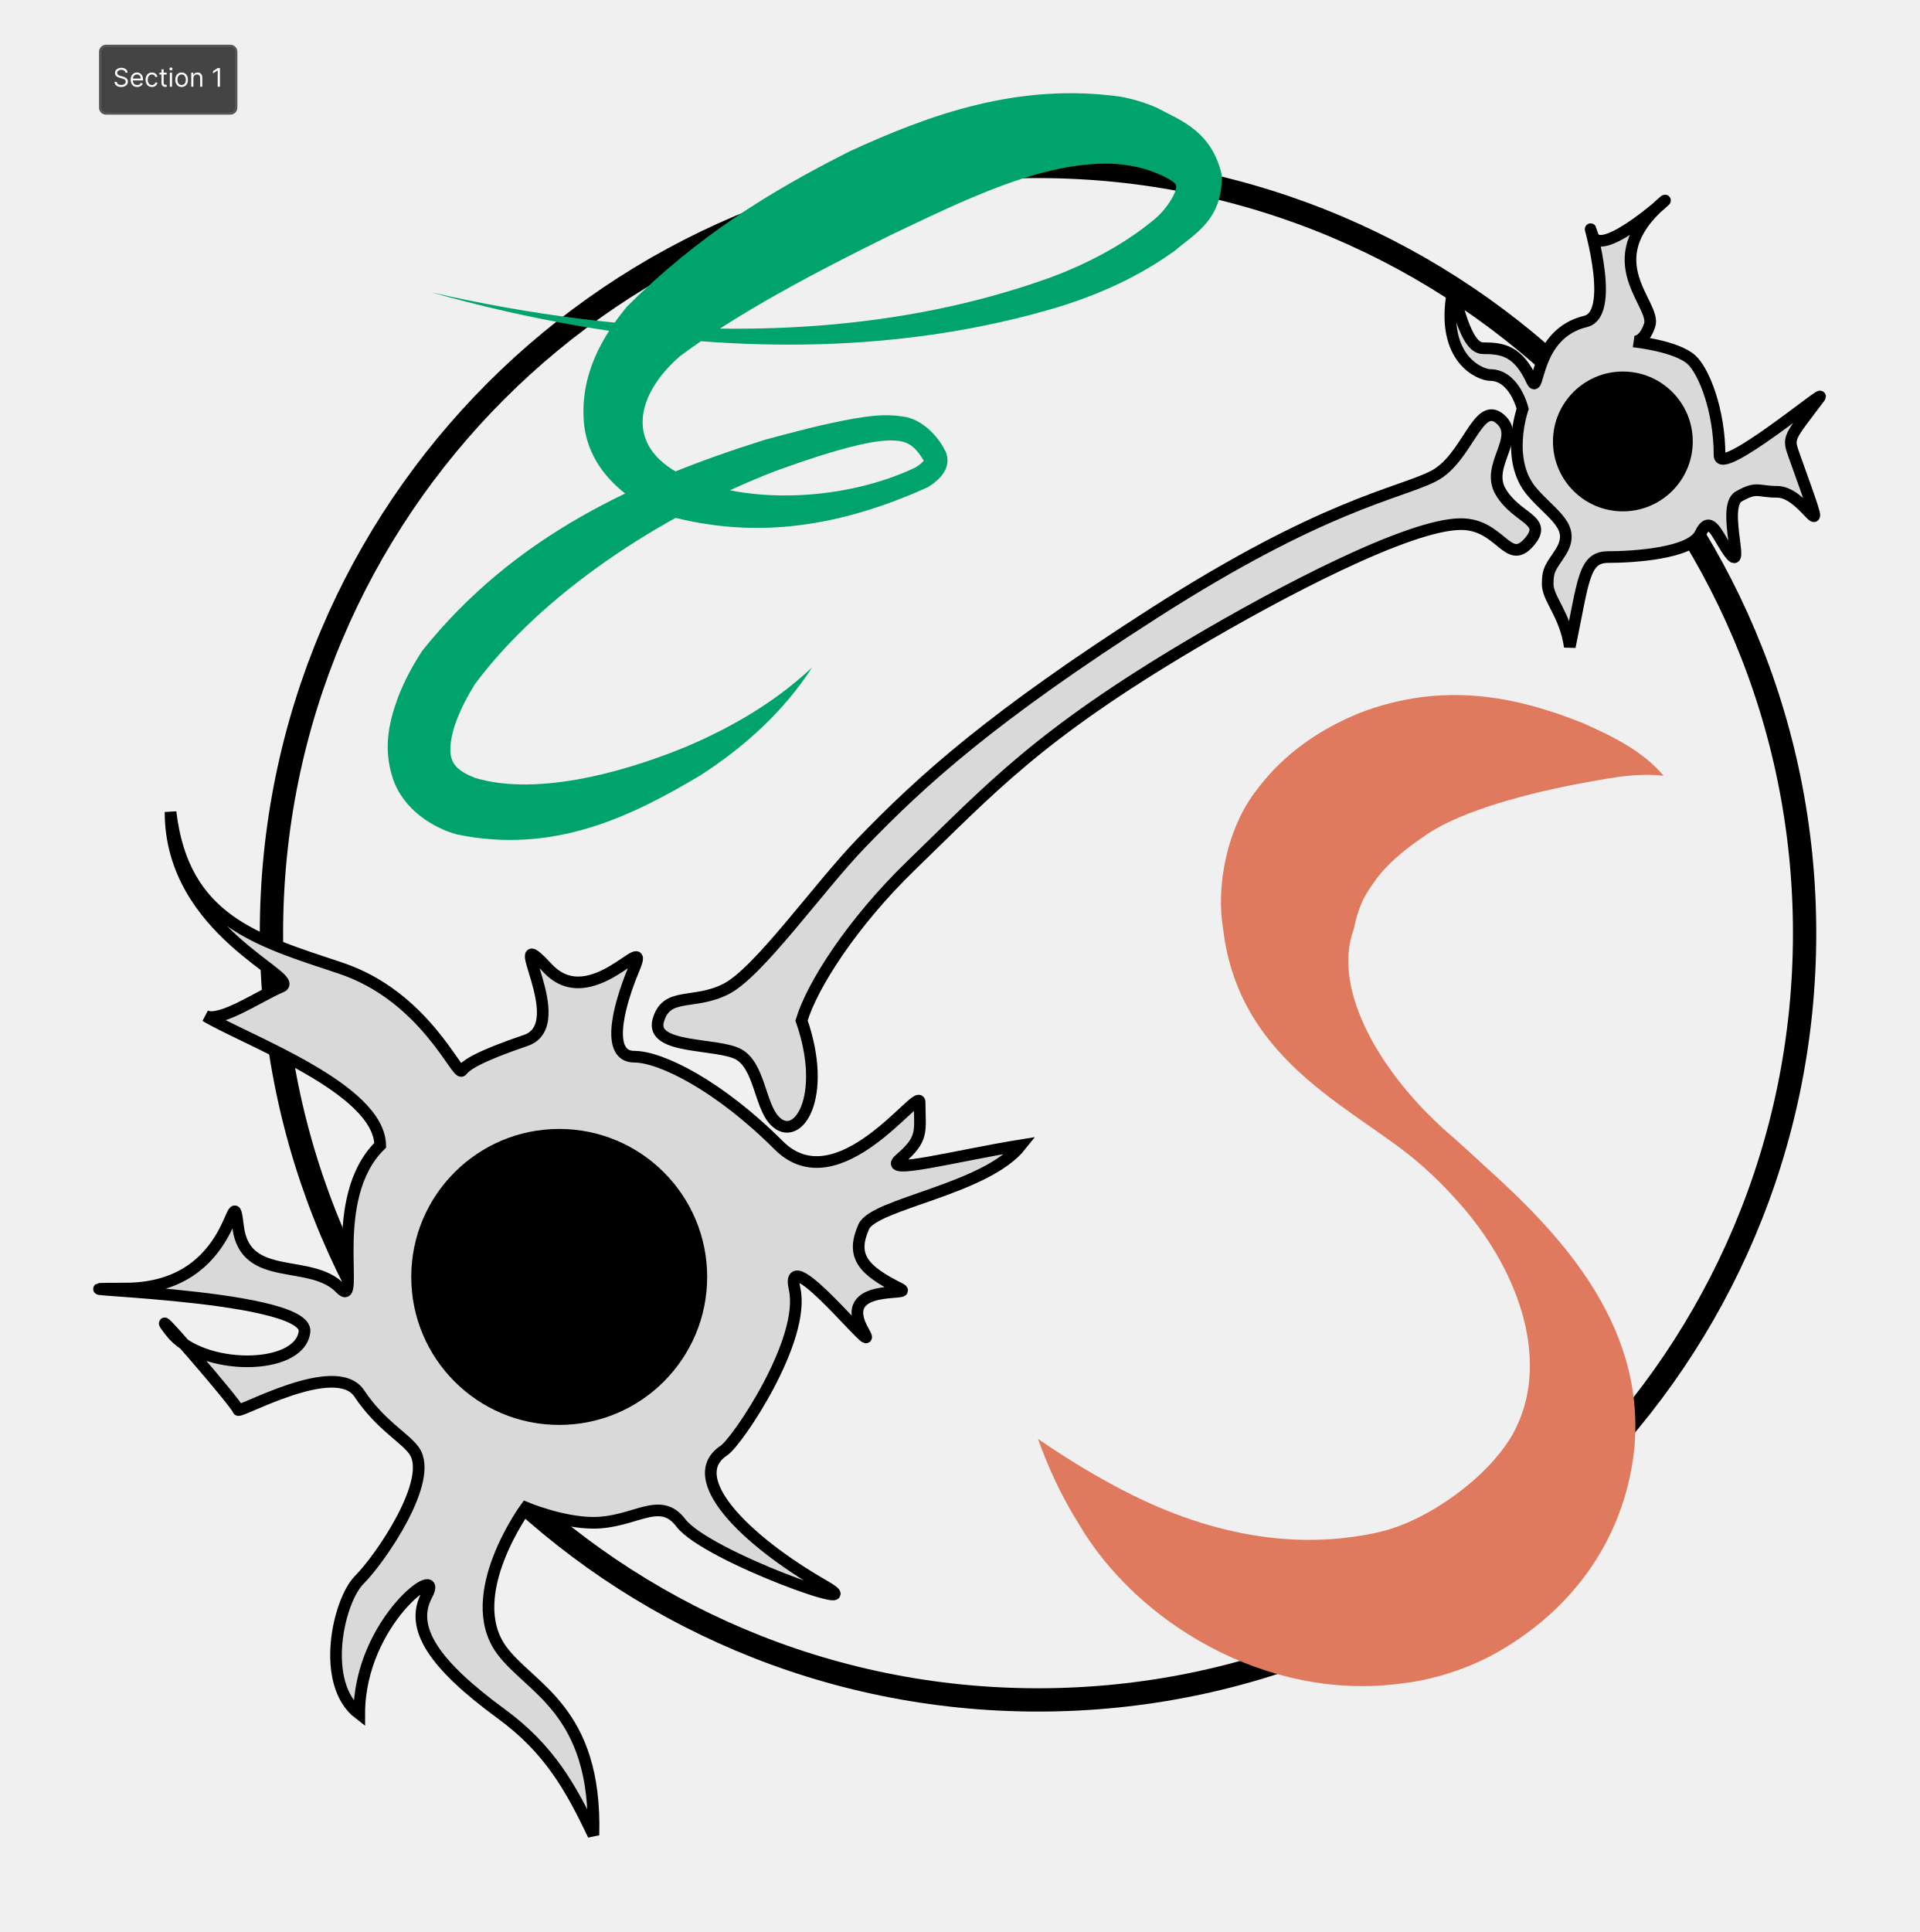
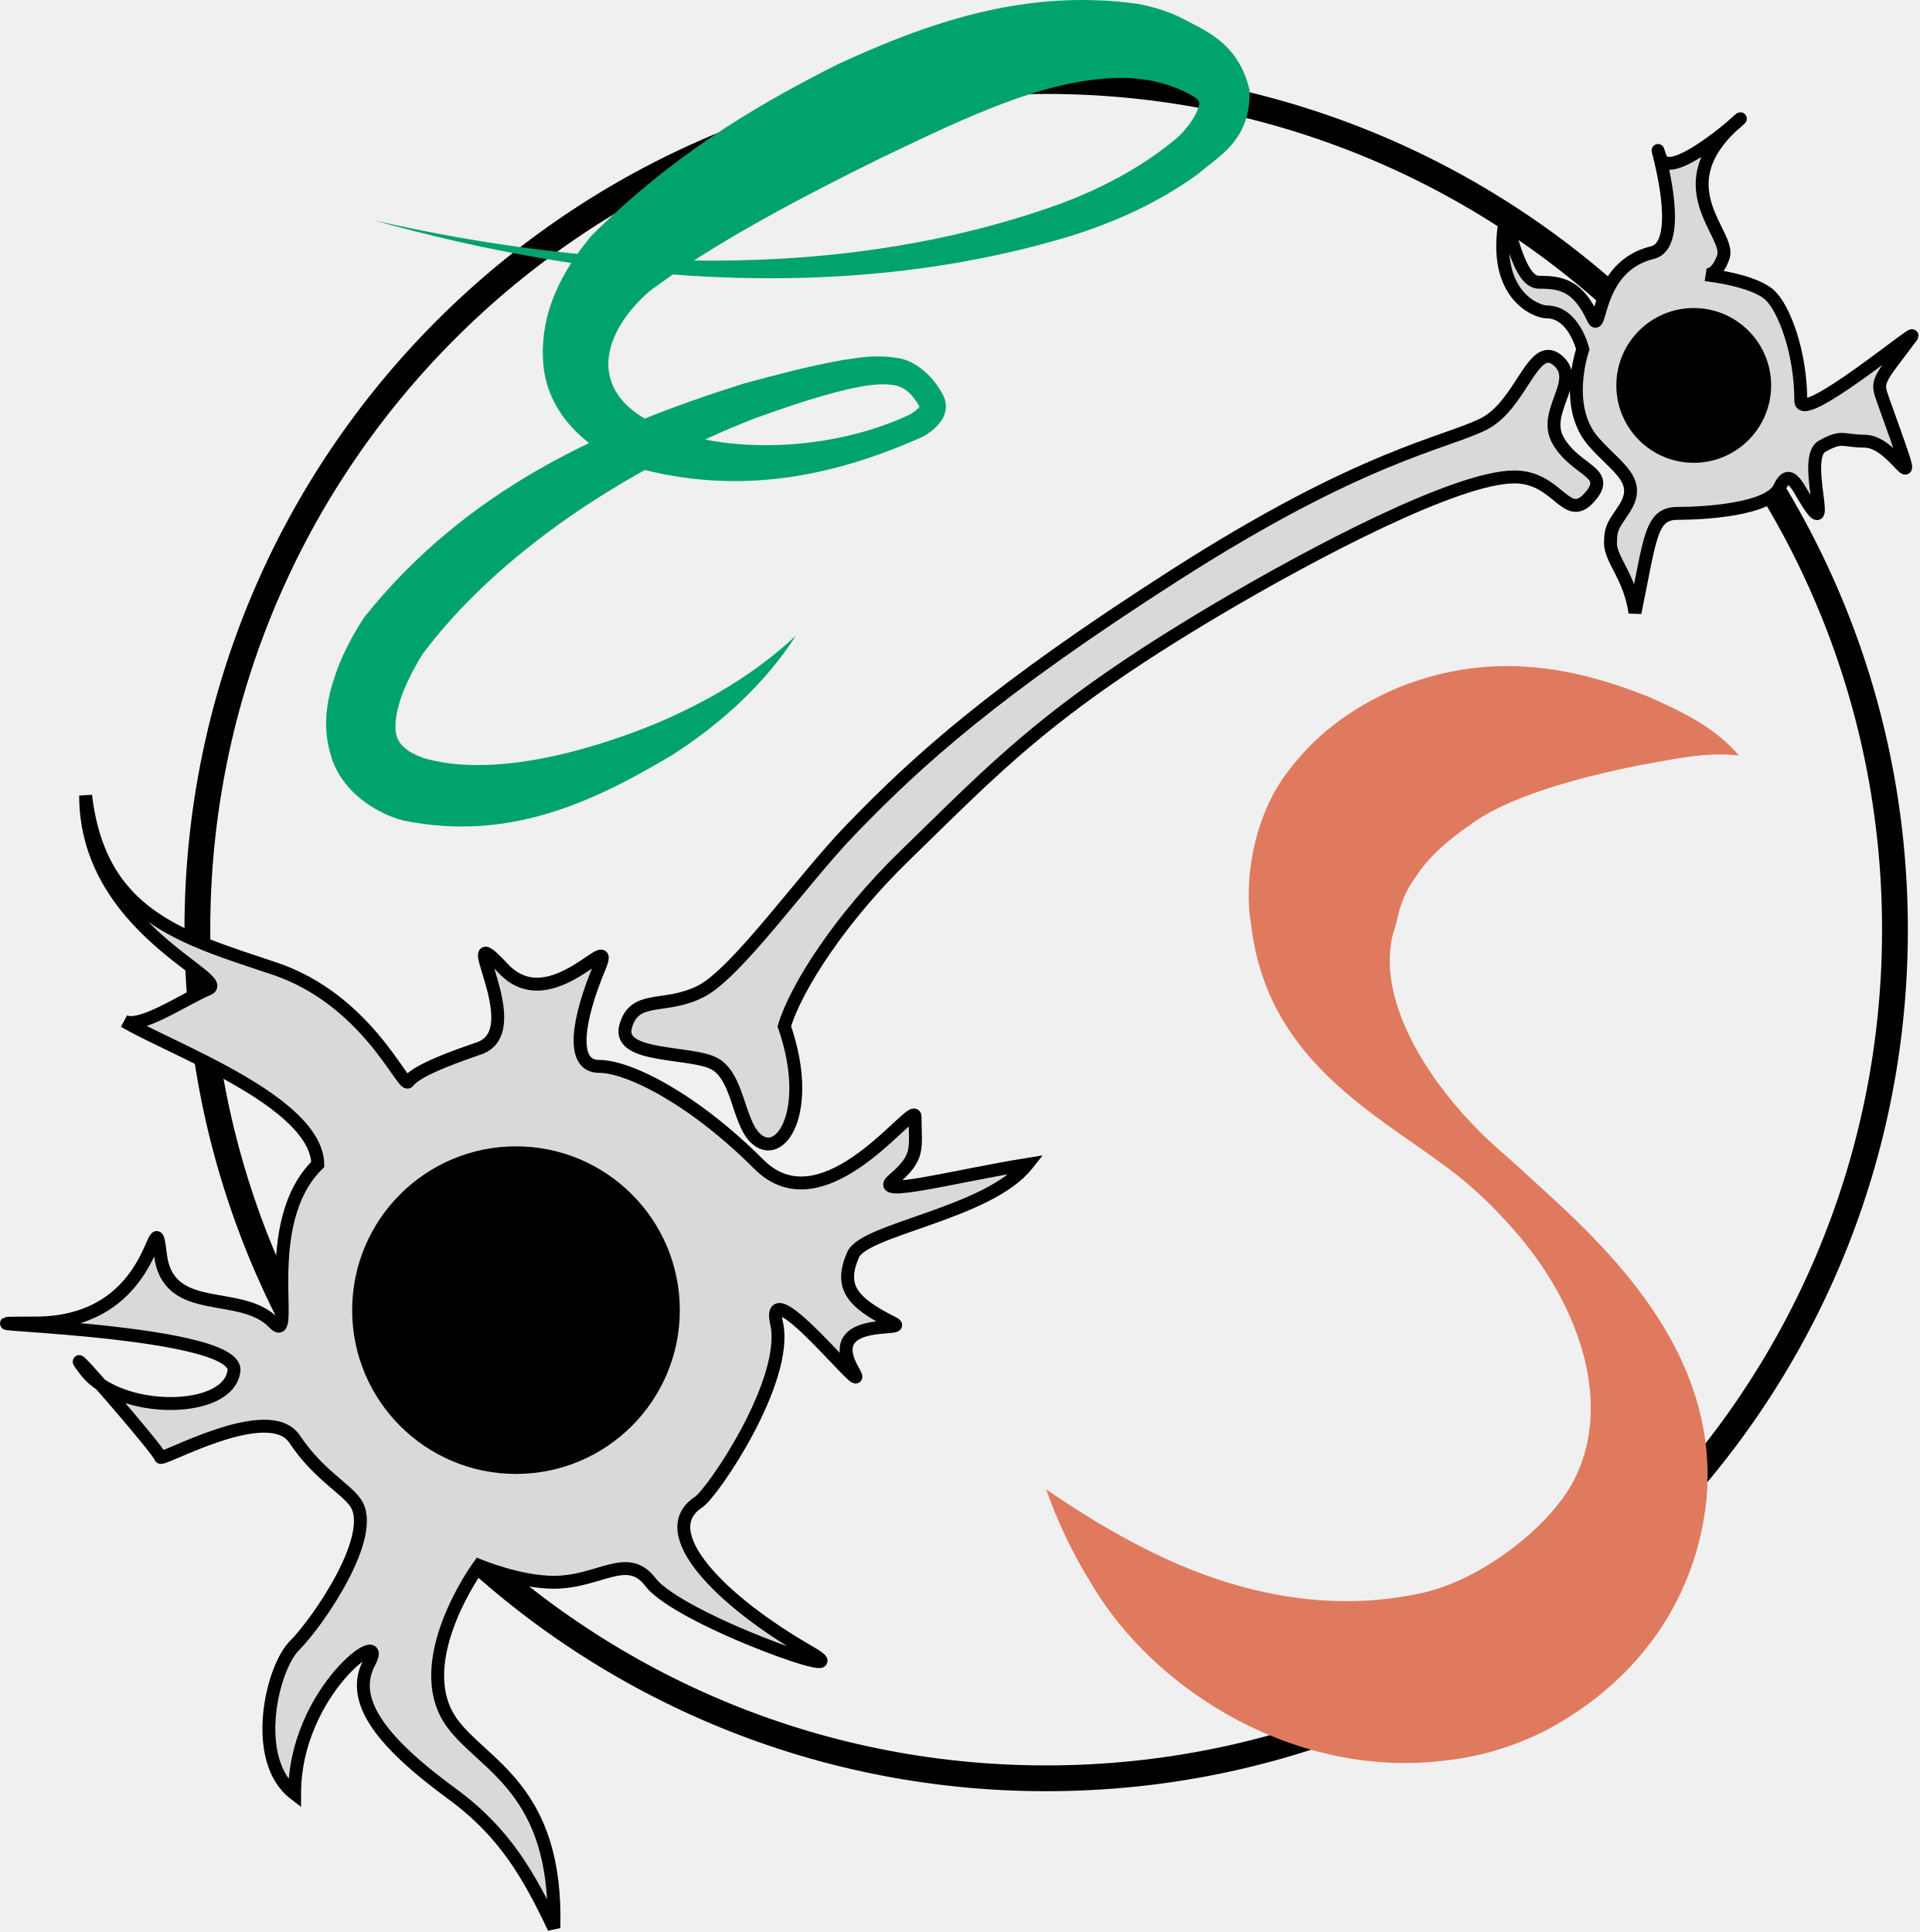
- <svg xmlns="http://www.w3.org/2000/svg" width="824" height="829" viewBox="0 0 824 829" fill="none">
-   <path d="M332.501 480.918C342.21 490.938 355.502 470.918 344.002 437.897C348.502 422.897 365.633 396.006 391.002 371.417C425.502 337.979 445.711 315.417 511.502 276.417C549.502 253.892 604.855 224.897 627.002 224.897C644.002 224.897 647.002 242.917 656.002 232.917C665.003 222.918 651.002 222.918 644.002 210.918C637.446 199.68 653.002 187.917 644.002 179.918C634.171 171.18 630.002 196.917 615.002 204.418C599.968 211.934 568.065 216.456 495.502 262.917C426.002 307.417 396.003 334.417 369.502 361.917C351.022 381.094 325.502 417.418 311.502 424.418C297.502 431.418 286.002 425.397 282.502 437.897C279.002 450.397 308.002 447.418 317.002 452.418C326.002 457.418 326.105 474.316 332.501 480.918Z" fill="#D9D9D9" stroke="black" stroke-width="5" />
-   <circle cx="445.502" cy="400.417" r="329" stroke="black" stroke-width="10" />
-   <path d="M185.003 125.419C206.06 131.329 227.427 136.236 248.917 139.936C316.557 151.531 387.536 151.77 454.514 131.65C472.267 126.098 488.868 118.668 504.458 107.397C512.191 100.592 524.954 94.495 524.334 74.898C519.878 55.963 506.258 51.511 496.55 46.275C491.444 43.987 486.105 42.425 480.776 41.468C437.142 35.421 399.237 48.996 364.526 65.006C329.804 82.525 299.484 101.343 269.265 131.369C258.434 144.356 248.927 160.842 250.596 181.207C252.407 202.495 270.61 215.819 285.135 220.951C325.716 232.341 362.295 225.161 398.073 209.132C400.035 207.902 402.098 206.504 404.016 204.223C405.028 202.972 405.994 201.498 406.455 199.353C406.94 197.18 406.446 194.662 405.358 192.866C402.469 187.133 395.577 179.626 387.416 178.723C379.719 177.473 372.953 178.583 366.402 179.625C353.324 181.94 340.857 185.327 328.38 188.674C273.471 205.941 220.945 229.621 181.236 279.215C177.172 285.441 173.535 292.075 170.712 299.508C167.282 308.976 164.193 320.542 168.54 333.839C173.039 347.542 186.082 355.294 196.08 358.041C237.599 366.617 270.639 350.516 300.564 332.702C319.562 320.502 336.595 304.978 348.502 286.417C332.454 301.471 313.635 312.318 294.139 320.548C264.631 332.653 228.925 341.321 203.924 333.794C197.592 331.465 194.634 328.509 193.773 325.356C192.647 322.014 193.429 315.583 195.973 309.041C197.902 303.938 200.64 298.672 203.768 293.62C232.751 254.738 282.94 221.504 332.627 202.163C344.592 197.891 356.666 193.702 368.642 190.901C374.546 189.567 380.726 188.519 385.692 189.188C390.632 189.789 393.485 192.611 396.648 197.972C396.66 197.985 396.613 197.892 396.592 197.752C396.567 197.609 396.58 197.431 396.6 197.36C396.648 197.203 396.601 197.461 396.259 197.874C395.634 198.669 394.276 199.737 392.835 200.614C363.108 214.766 320.927 217.051 292.871 203.886C267.524 191.234 273.178 169.12 291.739 152.912C316.687 134.21 350.979 116.276 381.981 100.997C413.331 86.123 446.474 69.425 477.083 70.232C480.717 70.425 484.188 70.837 487.456 71.561C495.888 73.311 503.64 77.497 504.255 78.769C506.569 79.955 501.51 89.555 494.552 94.832C482.015 105.123 466.197 113.412 450.493 119.187C386.995 142.009 317.136 145.194 249.379 136.819C227.852 134.155 206.326 130.286 185.003 125.419Z" fill="#00A36C" />
-   <path d="M445.502 617.418C449.924 629.937 455.657 642.191 462.94 653.803C487.837 696.375 543.76 730.147 601.371 722.377C614.905 720.807 627.786 716.656 639.367 710.754C672.544 693.118 696.828 662.668 701.358 622.172C706.854 566.702 666.666 526.906 636.659 499.845C632.551 496.012 628.421 492.305 624.347 488.619C592.897 462.098 571.177 424.71 581.084 398.417C583.465 386.841 586.692 382.85 590.804 377.001C594.733 371.645 601.376 365.545 610.156 359.571C623.687 349.418 649.707 341.746 675.998 336.571C688.182 334.471 700.949 331.361 714.002 332.88C704.913 322.069 691.813 315.834 679.208 310.209C651.087 299.014 619.329 291.956 582.848 306.189C567.618 312.518 551.732 322.42 539.463 338.79C526.004 355.899 521.956 381.37 524.92 398.417C531.85 458.137 585.199 476.67 612.272 501.969C616.177 505.501 619.893 509.166 623.345 512.991C651.814 543.269 665.236 582.926 650.646 612.663C643.377 627.809 625.416 642.844 608.961 651.051C603.193 653.988 597.375 656.141 591.633 657.458C557.145 665.209 518.84 659.475 478.434 637.599C467.46 631.754 456.453 624.929 445.502 617.418Z" fill="#E07A5F" />
-   <path d="M215.186 707.917C227.245 724.586 256.186 733.417 254.686 787.417C245.02 767.084 235.686 750.417 215.186 735.417C186.088 714.126 175.686 698.417 183.186 684.417C191.245 669.374 154.186 695.298 154.186 735.417C137.186 722.417 145.186 686.917 154.186 677.917C163.186 668.918 186.686 634.917 177.686 622.417C173.596 616.737 163.186 611.417 154.186 597.917C144.102 582.791 102.186 606.917 102.186 604.917C102.186 603.772 88.407 587.409 79.077 576.809C76.764 575.258 74.759 573.46 73.186 571.417C67.632 564.204 72.117 568.903 79.077 576.809C95.878 588.08 128.928 586.361 130.686 571.417C132.686 554.417 4.686 552.917 53.686 552.917C102.686 552.917 99.186 501.917 102.186 526.417C105.186 550.917 133.463 539.487 146.186 552.917C155.186 562.417 139.686 514.417 163.186 491.417C162.686 466.917 105.686 446.418 88.186 435.917C94.686 438.917 111.186 427.417 120.686 423.417C130.186 419.417 73.186 399.917 73.186 348.417C78.686 394.917 110.186 403.417 146.186 415.417C182.186 427.417 196.186 461.917 198.186 459.417C200.186 456.917 205.186 453.417 225.686 446.418C246.186 439.418 214.502 393.417 235.002 415.417C253.802 435.593 279.502 397.917 272.186 415.417C264.272 434.348 260.686 453.417 272.186 453.417C283.686 453.417 308.686 465.917 334.186 491.417C359.686 516.917 394.686 465.918 394.686 472.917C394.686 485.447 396.686 488.417 386.186 497.417C377.786 504.617 410.186 495.917 438.186 491.417C423.186 510.417 375.086 516.417 370.686 526.417C365.186 538.917 370.186 544.917 386.186 552.917C393.466 556.558 358.174 549.6 370.686 571.417C379.002 585.917 336.002 530.917 341.002 552.917C346.002 574.917 316.37 618.683 310.686 622.417C293.186 633.917 318.978 660.478 353.686 680.417C377.186 693.917 303.186 667.917 292.186 653.417C283.12 641.467 272.42 653.417 254.686 653.417C241.186 653.417 225.686 646.917 225.686 646.917C225.686 646.917 198.186 684.417 215.186 707.917Z" fill="#D9D9D9" />
-   <path d="M254.686 787.417C256.186 733.417 227.245 724.586 215.186 707.917C198.186 684.417 225.686 646.917 225.686 646.917C225.686 646.917 241.186 653.417 254.686 653.417C272.42 653.417 283.12 641.467 292.186 653.417C303.186 667.917 377.186 693.917 353.686 680.417C318.978 660.478 293.186 633.917 310.686 622.417C316.37 618.683 346.002 574.917 341.002 552.917C336.002 530.917 379.002 585.917 370.686 571.417C358.174 549.6 393.466 556.558 386.186 552.917C370.186 544.917 365.186 538.917 370.686 526.417C375.086 516.417 423.186 510.417 438.186 491.417C410.186 495.917 377.786 504.617 386.186 497.417C396.686 488.417 394.686 485.447 394.686 472.917C394.686 465.918 359.686 516.917 334.186 491.417C308.686 465.917 283.686 453.417 272.186 453.417C260.686 453.417 264.272 434.348 272.186 415.417C279.502 397.917 253.802 435.593 235.002 415.417C214.502 393.417 246.186 439.418 225.686 446.418C205.186 453.417 200.186 456.917 198.186 459.417C196.186 461.917 182.186 427.417 146.186 415.417C110.186 403.417 78.686 394.917 73.186 348.417C73.186 399.917 130.186 419.417 120.686 423.417C111.186 427.417 94.686 438.917 88.186 435.917C105.686 446.418 162.686 466.917 163.186 491.417C139.686 514.417 155.186 562.417 146.186 552.917C133.463 539.487 105.186 550.917 102.186 526.417C99.186 501.917 102.686 552.917 53.686 552.917C4.686 552.917 132.686 554.417 130.686 571.417C128.686 588.417 86.186 588.302 73.186 571.417C60.186 554.533 102.186 602.917 102.186 604.917C102.186 606.917 144.102 582.791 154.186 597.917C163.186 611.417 173.596 616.737 177.686 622.417C186.686 634.917 163.186 668.918 154.186 677.917C145.186 686.917 137.186 722.417 154.186 735.417C154.186 695.298 191.245 669.374 183.186 684.417C175.686 698.417 186.088 714.126 215.186 735.417C235.686 750.417 245.02 767.084 254.686 787.417Z" stroke="black" stroke-width="5" />
-   <path d="M639.502 160.917C635.728 160.917 618.002 154.419 623.502 124.917C626.335 133.751 629.702 149.417 636.502 149.417C645.002 149.417 651.574 150.558 657.501 163.417C660.729 170.419 658.122 143.32 680.501 137.918C695.001 134.418 679.001 86.918 683.501 100.917C686.019 108.751 703.404 95.557 711.02 89.18C711.798 88.432 712.624 87.678 713.501 86.918C715.749 84.97 714.278 86.451 711.02 89.18C686.013 113.211 710.911 130.801 708.001 139.529C705.699 146.437 702.145 146.596 701.378 146.545C703.131 146.741 719.845 148.737 726.001 154.419C731.298 159.308 738.001 176.118 738.001 195.419C738.001 204.809 784.001 166.419 781.001 170.419C767.585 188.307 767.138 187.419 770.001 195.419C787.001 242.919 776.001 211.029 762.728 211.029C754.126 211.029 754.228 208.529 746.228 213.029C738.228 217.529 750.728 250.529 740.728 235.029C736.858 229.029 733.728 220.529 729.728 229.029C725.728 237.529 700.728 239.029 690.228 239.029C679.728 239.029 679.729 248.529 673.729 277.529C671.729 263.529 664.229 257.029 664.229 250.529C664.229 244.029 665.91 243.029 669.729 237.029C676.729 226.029 666.258 221.194 657.501 211.029C645.775 197.417 653.502 175.417 653.502 175.417C653.502 175.417 650.051 160.917 639.502 160.917Z" fill="#D9D9D9" />
-   <path d="M623.502 124.917C618.002 154.419 635.728 160.917 639.502 160.917C650.051 160.917 653.502 175.417 653.502 175.417C653.502 175.417 645.775 197.417 657.501 211.029C666.258 221.194 676.729 226.029 669.729 237.029C665.91 243.029 664.229 244.029 664.229 250.529C664.229 257.029 671.729 263.529 673.729 277.529C679.729 248.529 679.728 239.029 690.228 239.029C700.728 239.029 725.728 237.529 729.728 229.029C733.728 220.529 736.858 229.029 740.728 235.029C750.728 250.529 738.228 217.529 746.228 213.029C754.228 208.529 754.126 211.029 762.728 211.029C776.001 211.029 787.001 242.919 770.001 195.419C767.138 187.419 767.585 188.307 781.001 170.419C784.001 166.419 738.001 204.809 738.001 195.419C738.001 176.119 731.298 159.308 726.001 154.419C719.501 148.419 701.228 146.529 701.228 146.529C701.228 146.529 705.408 147.309 708.001 139.529C711.001 130.529 684.437 112.107 713.501 86.918C721.001 80.418 687.097 112.103 683.501 100.917C679.001 86.918 695.001 134.418 680.501 137.918C658.122 143.32 660.729 170.419 657.501 163.417C651.574 150.558 645.002 149.417 636.502 149.417C629.702 149.417 626.335 133.751 623.502 124.917Z" stroke="black" stroke-width="5" />
-   <path d="M303.502 547.917C303.502 582.988 275.072 611.417 240.002 611.417C204.932 611.417 176.502 582.988 176.502 547.917C176.502 512.847 204.932 484.417 240.002 484.417C275.072 484.417 303.502 512.847 303.502 547.917Z" fill="black" />
-   <circle cx="696.502" cy="189.417" r="30" fill="black" />
-   <rect x="42.502" y="19.195" width="59.375" height="30" rx="3" fill="#444444" />
-   <rect x="43.002" y="19.695" width="58.375" height="29" rx="2.5" stroke="white" stroke-opacity="0.098" />
-   <path d="M53.846 31.195C53.799 30.8 53.609 30.492 53.276 30.274C52.942 30.055 52.533 29.945 52.049 29.945C51.695 29.945 51.385 30.003 51.119 30.117C50.856 30.232 50.651 30.389 50.502 30.59C50.356 30.791 50.283 31.018 50.283 31.274C50.283 31.487 50.334 31.671 50.436 31.824C50.54 31.975 50.673 32.102 50.834 32.203C50.996 32.302 51.165 32.384 51.342 32.449C51.519 32.512 51.682 32.563 51.83 32.602L52.643 32.82C52.851 32.875 53.083 32.951 53.338 33.047C53.596 33.143 53.842 33.275 54.076 33.441C54.313 33.606 54.509 33.816 54.662 34.074C54.816 34.332 54.893 34.649 54.893 35.024C54.893 35.456 54.779 35.846 54.553 36.195C54.329 36.544 54.001 36.822 53.569 37.028C53.139 37.233 52.617 37.336 52.002 37.336C51.429 37.336 50.933 37.244 50.514 37.059C50.097 36.874 49.769 36.616 49.529 36.285C49.292 35.955 49.158 35.57 49.127 35.133H50.127C50.153 35.435 50.255 35.685 50.432 35.883C50.611 36.078 50.838 36.224 51.111 36.32C51.388 36.414 51.684 36.461 52.002 36.461C52.372 36.461 52.704 36.401 52.998 36.281C53.292 36.159 53.526 35.99 53.697 35.774C53.869 35.555 53.955 35.3 53.955 35.008C53.955 34.742 53.881 34.526 53.733 34.359C53.584 34.193 53.389 34.057 53.147 33.953C52.904 33.849 52.643 33.758 52.361 33.68L51.377 33.399C50.752 33.219 50.257 32.962 49.893 32.629C49.528 32.296 49.346 31.86 49.346 31.32C49.346 30.872 49.467 30.482 49.709 30.149C49.954 29.813 50.282 29.552 50.694 29.367C51.108 29.18 51.57 29.086 52.08 29.086C52.596 29.086 53.054 29.178 53.455 29.363C53.856 29.546 54.174 29.796 54.408 30.113C54.645 30.431 54.77 30.792 54.783 31.195H53.846ZM58.876 37.32C58.298 37.32 57.799 37.193 57.38 36.938C56.963 36.68 56.642 36.32 56.415 35.859C56.191 35.396 56.079 34.857 56.079 34.242C56.079 33.628 56.191 33.086 56.415 32.617C56.642 32.146 56.957 31.779 57.361 31.516C57.767 31.25 58.241 31.117 58.782 31.117C59.095 31.117 59.403 31.169 59.708 31.274C60.013 31.378 60.29 31.547 60.54 31.781C60.79 32.013 60.989 32.32 61.138 32.703C61.286 33.086 61.361 33.557 61.361 34.117V34.508H56.736V33.711H60.423C60.423 33.373 60.355 33.07 60.22 32.805C60.087 32.539 59.897 32.33 59.65 32.176C59.405 32.022 59.116 31.945 58.782 31.945C58.415 31.945 58.097 32.037 57.829 32.219C57.564 32.399 57.359 32.633 57.216 32.922C57.073 33.211 57.001 33.521 57.001 33.852V34.383C57.001 34.836 57.079 35.22 57.236 35.535C57.394 35.848 57.614 36.086 57.896 36.25C58.177 36.412 58.504 36.492 58.876 36.492C59.118 36.492 59.337 36.459 59.532 36.391C59.73 36.32 59.901 36.216 60.044 36.078C60.187 35.938 60.298 35.763 60.376 35.555L61.267 35.805C61.173 36.107 61.015 36.373 60.794 36.602C60.573 36.828 60.299 37.005 59.974 37.133C59.648 37.258 59.282 37.32 58.876 37.32ZM65.2 37.32C64.638 37.32 64.153 37.188 63.747 36.922C63.341 36.656 63.028 36.291 62.81 35.824C62.591 35.358 62.482 34.826 62.482 34.227C62.482 33.617 62.593 33.08 62.818 32.613C63.044 32.145 63.359 31.779 63.763 31.516C64.169 31.25 64.643 31.117 65.185 31.117C65.607 31.117 65.987 31.195 66.325 31.352C66.664 31.508 66.941 31.727 67.157 32.008C67.374 32.289 67.508 32.617 67.56 32.992H66.638C66.567 32.719 66.411 32.477 66.169 32.266C65.93 32.052 65.607 31.945 65.2 31.945C64.841 31.945 64.526 32.039 64.255 32.227C63.987 32.412 63.777 32.673 63.626 33.012C63.478 33.348 63.403 33.742 63.403 34.195C63.403 34.659 63.476 35.063 63.622 35.406C63.771 35.75 63.979 36.017 64.247 36.207C64.518 36.397 64.836 36.492 65.2 36.492C65.44 36.492 65.657 36.451 65.853 36.367C66.048 36.284 66.213 36.164 66.349 36.008C66.484 35.852 66.581 35.664 66.638 35.445H67.56C67.508 35.8 67.379 36.119 67.173 36.403C66.97 36.684 66.7 36.908 66.364 37.074C66.031 37.238 65.643 37.32 65.2 37.32ZM71.517 31.195V31.977H68.407V31.195H71.517ZM69.314 29.758H70.236V35.477C70.236 35.737 70.273 35.932 70.349 36.063C70.427 36.19 70.526 36.276 70.646 36.32C70.768 36.362 70.897 36.383 71.032 36.383C71.134 36.383 71.217 36.378 71.282 36.367C71.347 36.354 71.4 36.344 71.439 36.336L71.626 37.164C71.564 37.188 71.476 37.211 71.364 37.234C71.252 37.261 71.111 37.274 70.939 37.274C70.678 37.274 70.423 37.218 70.173 37.106C69.926 36.994 69.72 36.823 69.556 36.594C69.394 36.365 69.314 36.076 69.314 35.727V29.758ZM72.903 37.195V31.195H73.825V37.195H72.903ZM73.372 30.195C73.192 30.195 73.038 30.134 72.907 30.012C72.78 29.889 72.716 29.742 72.716 29.57C72.716 29.399 72.78 29.251 72.907 29.129C73.038 29.007 73.192 28.945 73.372 28.945C73.552 28.945 73.706 29.007 73.833 29.129C73.963 29.251 74.028 29.399 74.028 29.57C74.028 29.742 73.963 29.889 73.833 30.012C73.706 30.134 73.552 30.195 73.372 30.195ZM77.951 37.32C77.41 37.32 76.934 37.191 76.525 36.934C76.119 36.676 75.802 36.315 75.572 35.852C75.346 35.388 75.233 34.846 75.233 34.227C75.233 33.602 75.346 33.056 75.572 32.59C75.802 32.124 76.119 31.762 76.525 31.504C76.934 31.246 77.41 31.117 77.951 31.117C78.493 31.117 78.967 31.246 79.373 31.504C79.782 31.762 80.1 32.124 80.326 32.59C80.555 33.056 80.67 33.602 80.67 34.227C80.67 34.846 80.555 35.388 80.326 35.852C80.1 36.315 79.782 36.676 79.373 36.934C78.967 37.191 78.493 37.32 77.951 37.32ZM77.951 36.492C78.363 36.492 78.701 36.387 78.967 36.176C79.233 35.965 79.429 35.688 79.557 35.344C79.684 35 79.748 34.628 79.748 34.227C79.748 33.826 79.684 33.452 79.557 33.106C79.429 32.759 79.233 32.479 78.967 32.266C78.701 32.052 78.363 31.945 77.951 31.945C77.54 31.945 77.201 32.052 76.936 32.266C76.67 32.479 76.473 32.759 76.346 33.106C76.218 33.452 76.154 33.826 76.154 34.227C76.154 34.628 76.218 35 76.346 35.344C76.473 35.688 76.67 35.965 76.936 36.176C77.201 36.387 77.54 36.492 77.951 36.492ZM82.999 33.586V37.195H82.077V31.195H82.968V32.133H83.046C83.187 31.828 83.4 31.584 83.687 31.399C83.973 31.211 84.343 31.117 84.796 31.117C85.202 31.117 85.558 31.201 85.862 31.367C86.167 31.531 86.404 31.781 86.573 32.117C86.743 32.451 86.827 32.873 86.827 33.383V37.195H85.905V33.445C85.905 32.974 85.783 32.607 85.538 32.344C85.293 32.078 84.957 31.945 84.53 31.945C84.236 31.945 83.973 32.009 83.741 32.137C83.512 32.264 83.331 32.451 83.198 32.695C83.066 32.94 82.999 33.237 82.999 33.586ZM94.403 29.195V37.195H93.434V30.211H93.387L91.434 31.508V30.524L93.434 29.195H94.403Z" fill="white" />
+ <svg xmlns="http://www.w3.org/2000/svg" width="744" height="749" viewBox="0 0 744 749" fill="none">
+   <path d="M292.501 440.918C302.21 450.938 315.502 430.918 304.002 397.897C308.502 382.897 325.633 356.006 351.002 331.417C385.502 297.979 405.711 275.417 471.502 236.417C509.502 213.892 564.855 184.897 587.002 184.897C604.002 184.897 607.002 202.917 616.002 192.917C625.003 182.918 611.002 182.918 604.002 170.918C597.446 159.68 613.002 147.917 604.002 139.918C594.171 131.18 590.002 156.917 575.002 164.418C559.968 171.934 528.065 176.456 455.502 222.917C386.002 267.417 356.003 294.417 329.502 321.917C311.022 341.094 285.502 377.418 271.502 384.418C257.502 391.418 246.002 385.397 242.502 397.897C239.002 410.397 268.002 407.418 277.002 412.418C286.002 417.418 286.105 434.316 292.501 440.918Z" fill="#D9D9D9" stroke="black" stroke-width="5" />
+   <circle cx="405.502" cy="360.417" r="329" stroke="black" stroke-width="10" />
+   <path d="M145.003 85.418C166.06 91.329 187.427 96.236 208.917 99.936C276.557 111.531 347.536 111.77 414.514 91.65C432.267 86.098 448.868 78.668 464.458 67.397C472.191 60.592 484.954 54.495 484.334 34.898C479.878 15.963 466.258 11.511 456.55 6.275C451.444 3.987 446.105 2.425 440.776 1.468C397.142 -4.579 359.237 8.996 324.526 25.006C289.804 42.525 259.484 61.343 229.265 91.369C218.434 104.356 208.927 120.842 210.596 141.207C212.407 162.495 230.61 175.819 245.135 180.951C285.716 192.341 322.295 185.161 358.073 169.132C360.035 167.902 362.098 166.504 364.016 164.223C365.028 162.972 365.994 161.498 366.455 159.353C366.94 157.18 366.446 154.662 365.358 152.866C362.469 147.133 355.577 139.626 347.416 138.723C339.719 137.473 332.953 138.583 326.402 139.625C313.324 141.94 300.857 145.327 288.38 148.674C233.471 165.941 180.945 189.621 141.236 239.215C137.172 245.441 133.535 252.075 130.712 259.508C127.282 268.976 124.193 280.542 128.54 293.839C133.039 307.542 146.082 315.294 156.08 318.041C197.599 326.617 230.639 310.516 260.564 292.702C279.562 280.502 296.595 264.978 308.502 246.417C292.454 261.471 273.635 272.318 254.139 280.548C224.631 292.653 188.925 301.321 163.924 293.794C157.592 291.465 154.634 288.509 153.773 285.356C152.647 282.014 153.429 275.583 155.973 269.041C157.902 263.938 160.64 258.672 163.768 253.62C192.751 214.738 242.94 181.504 292.627 162.163C304.592 157.891 316.666 153.702 328.642 150.901C334.546 149.567 340.726 148.519 345.692 149.188C350.632 149.789 353.485 152.611 356.648 157.972C356.66 157.985 356.613 157.892 356.592 157.752C356.567 157.609 356.58 157.431 356.6 157.36C356.648 157.203 356.601 157.461 356.259 157.874C355.634 158.669 354.276 159.737 352.835 160.614C323.108 174.766 280.927 177.051 252.871 163.886C227.524 151.234 233.178 129.12 251.739 112.912C276.687 94.21 310.979 76.276 341.981 60.997C373.331 46.123 406.474 29.425 437.083 30.232C440.717 30.425 444.188 30.837 447.456 31.561C455.888 33.311 463.64 37.497 464.255 38.769C466.569 39.955 461.51 49.554 454.552 54.832C442.015 65.123 426.197 73.412 410.493 79.186C346.995 102.009 277.136 105.194 209.379 96.819C187.852 94.155 166.326 90.286 145.003 85.418Z" fill="#00A36C" />
+   <path d="M405.502 577.418C409.924 589.937 415.657 602.191 422.94 613.803C447.837 656.375 503.76 690.147 561.371 682.377C574.905 680.807 587.786 676.656 599.367 670.754C632.544 653.118 656.828 622.668 661.358 582.172C666.854 526.702 626.666 486.906 596.659 459.845C592.551 456.012 588.421 452.305 584.347 448.619C552.897 422.098 531.177 384.71 541.084 358.417C543.465 346.841 546.692 342.85 550.804 337.001C554.733 331.645 561.376 325.545 570.156 319.571C583.687 309.418 609.707 301.746 635.998 296.571C648.182 294.471 660.949 291.361 674.002 292.88C664.913 282.069 651.813 275.834 639.208 270.209C611.087 259.014 579.329 251.956 542.848 266.189C527.618 272.518 511.732 282.42 499.463 298.79C486.004 315.899 481.956 341.37 484.92 358.417C491.85 418.137 545.199 436.67 572.272 461.969C576.177 465.501 579.893 469.166 583.345 472.991C611.814 503.269 625.236 542.926 610.646 572.663C603.377 587.809 585.416 602.844 568.961 611.051C563.193 613.988 557.375 616.141 551.633 617.458C517.145 625.209 478.84 619.475 438.434 597.599C427.46 591.754 416.453 584.929 405.502 577.418Z" fill="#E07A5F" />
+   <path d="M175.186 667.917C187.245 684.586 216.186 693.417 214.686 747.417C205.02 727.084 195.686 710.417 175.186 695.417C146.088 674.126 135.686 658.417 143.186 644.417C151.245 629.374 114.186 655.298 114.186 695.417C97.186 682.417 105.186 646.917 114.186 637.917C123.186 628.918 146.686 594.917 137.686 582.417C133.596 576.737 123.186 571.417 114.186 557.917C104.102 542.791 62.186 566.917 62.186 564.917C62.186 563.772 48.407 547.409 39.077 536.809C36.764 535.258 34.759 533.46 33.186 531.417C27.632 524.204 32.117 528.903 39.077 536.809C55.878 548.08 88.928 546.361 90.686 531.417C92.686 514.417 -35.314 512.917 13.686 512.917C62.686 512.917 59.186 461.917 62.186 486.417C65.186 510.917 93.463 499.487 106.186 512.917C115.186 522.417 99.686 474.417 123.186 451.417C122.686 426.917 65.686 406.418 48.186 395.917C54.686 398.917 71.186 387.417 80.686 383.417C90.186 379.417 33.186 359.917 33.186 308.417C38.686 354.917 70.186 363.417 106.186 375.417C142.186 387.417 156.186 421.917 158.186 419.417C160.186 416.917 165.186 413.417 185.686 406.418C206.186 399.418 174.502 353.417 195.002 375.417C213.802 395.593 239.502 357.917 232.186 375.417C224.272 394.348 220.686 413.417 232.186 413.417C243.686 413.417 268.686 425.917 294.186 451.417C319.686 476.917 354.686 425.918 354.686 432.917C354.686 445.447 356.686 448.417 346.186 457.417C337.786 464.617 370.186 455.917 398.186 451.417C383.186 470.417 335.086 476.417 330.686 486.417C325.186 498.917 330.186 504.917 346.186 512.917C353.466 516.558 318.174 509.6 330.686 531.417C339.002 545.917 296.002 490.917 301.002 512.917C306.002 534.917 276.37 578.683 270.686 582.417C253.186 593.917 278.978 620.478 313.686 640.417C337.186 653.917 263.186 627.917 252.186 613.417C243.12 601.467 232.42 613.417 214.686 613.417C201.186 613.417 185.686 606.917 185.686 606.917C185.686 606.917 158.186 644.417 175.186 667.917Z" fill="#D9D9D9" />
+   <path d="M214.686 747.417C216.186 693.417 187.245 684.586 175.186 667.917C158.186 644.417 185.686 606.917 185.686 606.917C185.686 606.917 201.186 613.417 214.686 613.417C232.42 613.417 243.12 601.467 252.186 613.417C263.186 627.917 337.186 653.917 313.686 640.417C278.978 620.478 253.186 593.917 270.686 582.417C276.37 578.683 306.002 534.917 301.002 512.917C296.002 490.917 339.002 545.917 330.686 531.417C318.174 509.6 353.466 516.558 346.186 512.917C330.186 504.917 325.186 498.917 330.686 486.417C335.086 476.417 383.186 470.417 398.186 451.417C370.186 455.917 337.786 464.617 346.186 457.417C356.686 448.417 354.686 445.447 354.686 432.917C354.686 425.918 319.686 476.917 294.186 451.417C268.686 425.917 243.686 413.417 232.186 413.417C220.686 413.417 224.272 394.348 232.186 375.417C239.502 357.917 213.802 395.593 195.002 375.417C174.502 353.417 206.186 399.418 185.686 406.418C165.186 413.417 160.186 416.917 158.186 419.417C156.186 421.917 142.186 387.417 106.186 375.417C70.186 363.417 38.686 354.917 33.186 308.417C33.186 359.917 90.186 379.417 80.686 383.417C71.186 387.417 54.686 398.917 48.186 395.917C65.686 406.418 122.686 426.917 123.186 451.417C99.686 474.417 115.186 522.417 106.186 512.917C93.463 499.487 65.186 510.917 62.186 486.417C59.186 461.917 62.686 512.917 13.686 512.917C-35.314 512.917 92.686 514.417 90.686 531.417C88.686 548.417 46.186 548.302 33.186 531.417C20.186 514.533 62.186 562.917 62.186 564.917C62.186 566.917 104.102 542.791 114.186 557.917C123.186 571.417 133.596 576.737 137.686 582.417C146.686 594.917 123.186 628.918 114.186 637.917C105.186 646.917 97.186 682.417 114.186 695.417C114.186 655.298 151.245 629.374 143.186 644.417C135.686 658.417 146.088 674.126 175.186 695.417C195.686 710.417 205.02 727.084 214.686 747.417Z" stroke="black" stroke-width="5" />
+   <path d="M599.502 120.917C595.728 120.917 578.002 114.419 583.502 84.918C586.335 93.751 589.702 109.417 596.502 109.417C605.002 109.417 611.574 110.558 617.501 123.417C620.729 130.419 618.122 103.32 640.501 97.918C655.001 94.418 639.001 46.918 643.501 60.917C646.019 68.751 663.404 55.557 671.02 49.179C671.798 48.432 672.624 47.678 673.501 46.918C675.749 44.97 674.278 46.451 671.02 49.179C646.013 73.21 670.911 90.801 668.001 99.529C665.699 106.437 662.145 106.596 661.378 106.545C663.131 106.741 679.845 108.737 686.001 114.419C691.298 119.308 698.001 136.118 698.001 155.419C698.001 164.809 744.001 126.419 741.001 130.419C727.585 148.307 727.138 147.419 730.001 155.419C747.001 202.919 736.001 171.029 722.728 171.029C714.126 171.029 714.228 168.529 706.228 173.029C698.228 177.529 710.728 210.529 700.728 195.029C696.858 189.029 693.728 180.529 689.728 189.029C685.728 197.529 660.728 199.029 650.228 199.029C639.728 199.029 639.729 208.529 633.729 237.529C631.729 223.529 624.229 217.029 624.229 210.529C624.229 204.029 625.91 203.029 629.729 197.029C636.729 186.029 626.258 181.194 617.501 171.029C605.775 157.417 613.502 135.417 613.502 135.417C613.502 135.417 610.051 120.917 599.502 120.917Z" fill="#D9D9D9" />
+   <path d="M583.502 84.918C578.002 114.419 595.728 120.917 599.502 120.917C610.051 120.917 613.502 135.417 613.502 135.417C613.502 135.417 605.775 157.417 617.501 171.029C626.258 181.194 636.729 186.029 629.729 197.029C625.91 203.029 624.229 204.029 624.229 210.529C624.229 217.029 631.729 223.529 633.729 237.529C639.729 208.529 639.728 199.029 650.228 199.029C660.728 199.029 685.728 197.529 689.728 189.029C693.728 180.529 696.858 189.029 700.728 195.029C710.728 210.529 698.228 177.529 706.228 173.029C714.228 168.529 714.126 171.029 722.728 171.029C736.001 171.029 747.001 202.919 730.001 155.419C727.138 147.419 727.585 148.307 741.001 130.419C744.001 126.419 698.001 164.809 698.001 155.419C698.001 136.119 691.298 119.308 686.001 114.419C679.501 108.419 661.228 106.529 661.228 106.529C661.228 106.529 665.408 107.309 668.001 99.529C671.001 90.529 644.437 72.107 673.501 46.918C681.001 40.417 647.097 72.103 643.501 60.917C639.001 46.918 655.001 94.418 640.501 97.918C618.122 103.32 620.729 130.419 617.501 123.417C611.574 110.558 605.002 109.417 596.502 109.417C589.702 109.417 586.335 93.751 583.502 84.918Z" stroke="black" stroke-width="5" />
+   <path d="M263.502 507.917C263.502 542.988 235.072 571.417 200.002 571.417C164.932 571.417 136.502 542.988 136.502 507.917C136.502 472.847 164.932 444.417 200.002 444.417C235.072 444.417 263.502 472.847 263.502 507.917Z" fill="black" />
+   <circle cx="656.502" cy="149.417" r="30" fill="black" />
</svg>
